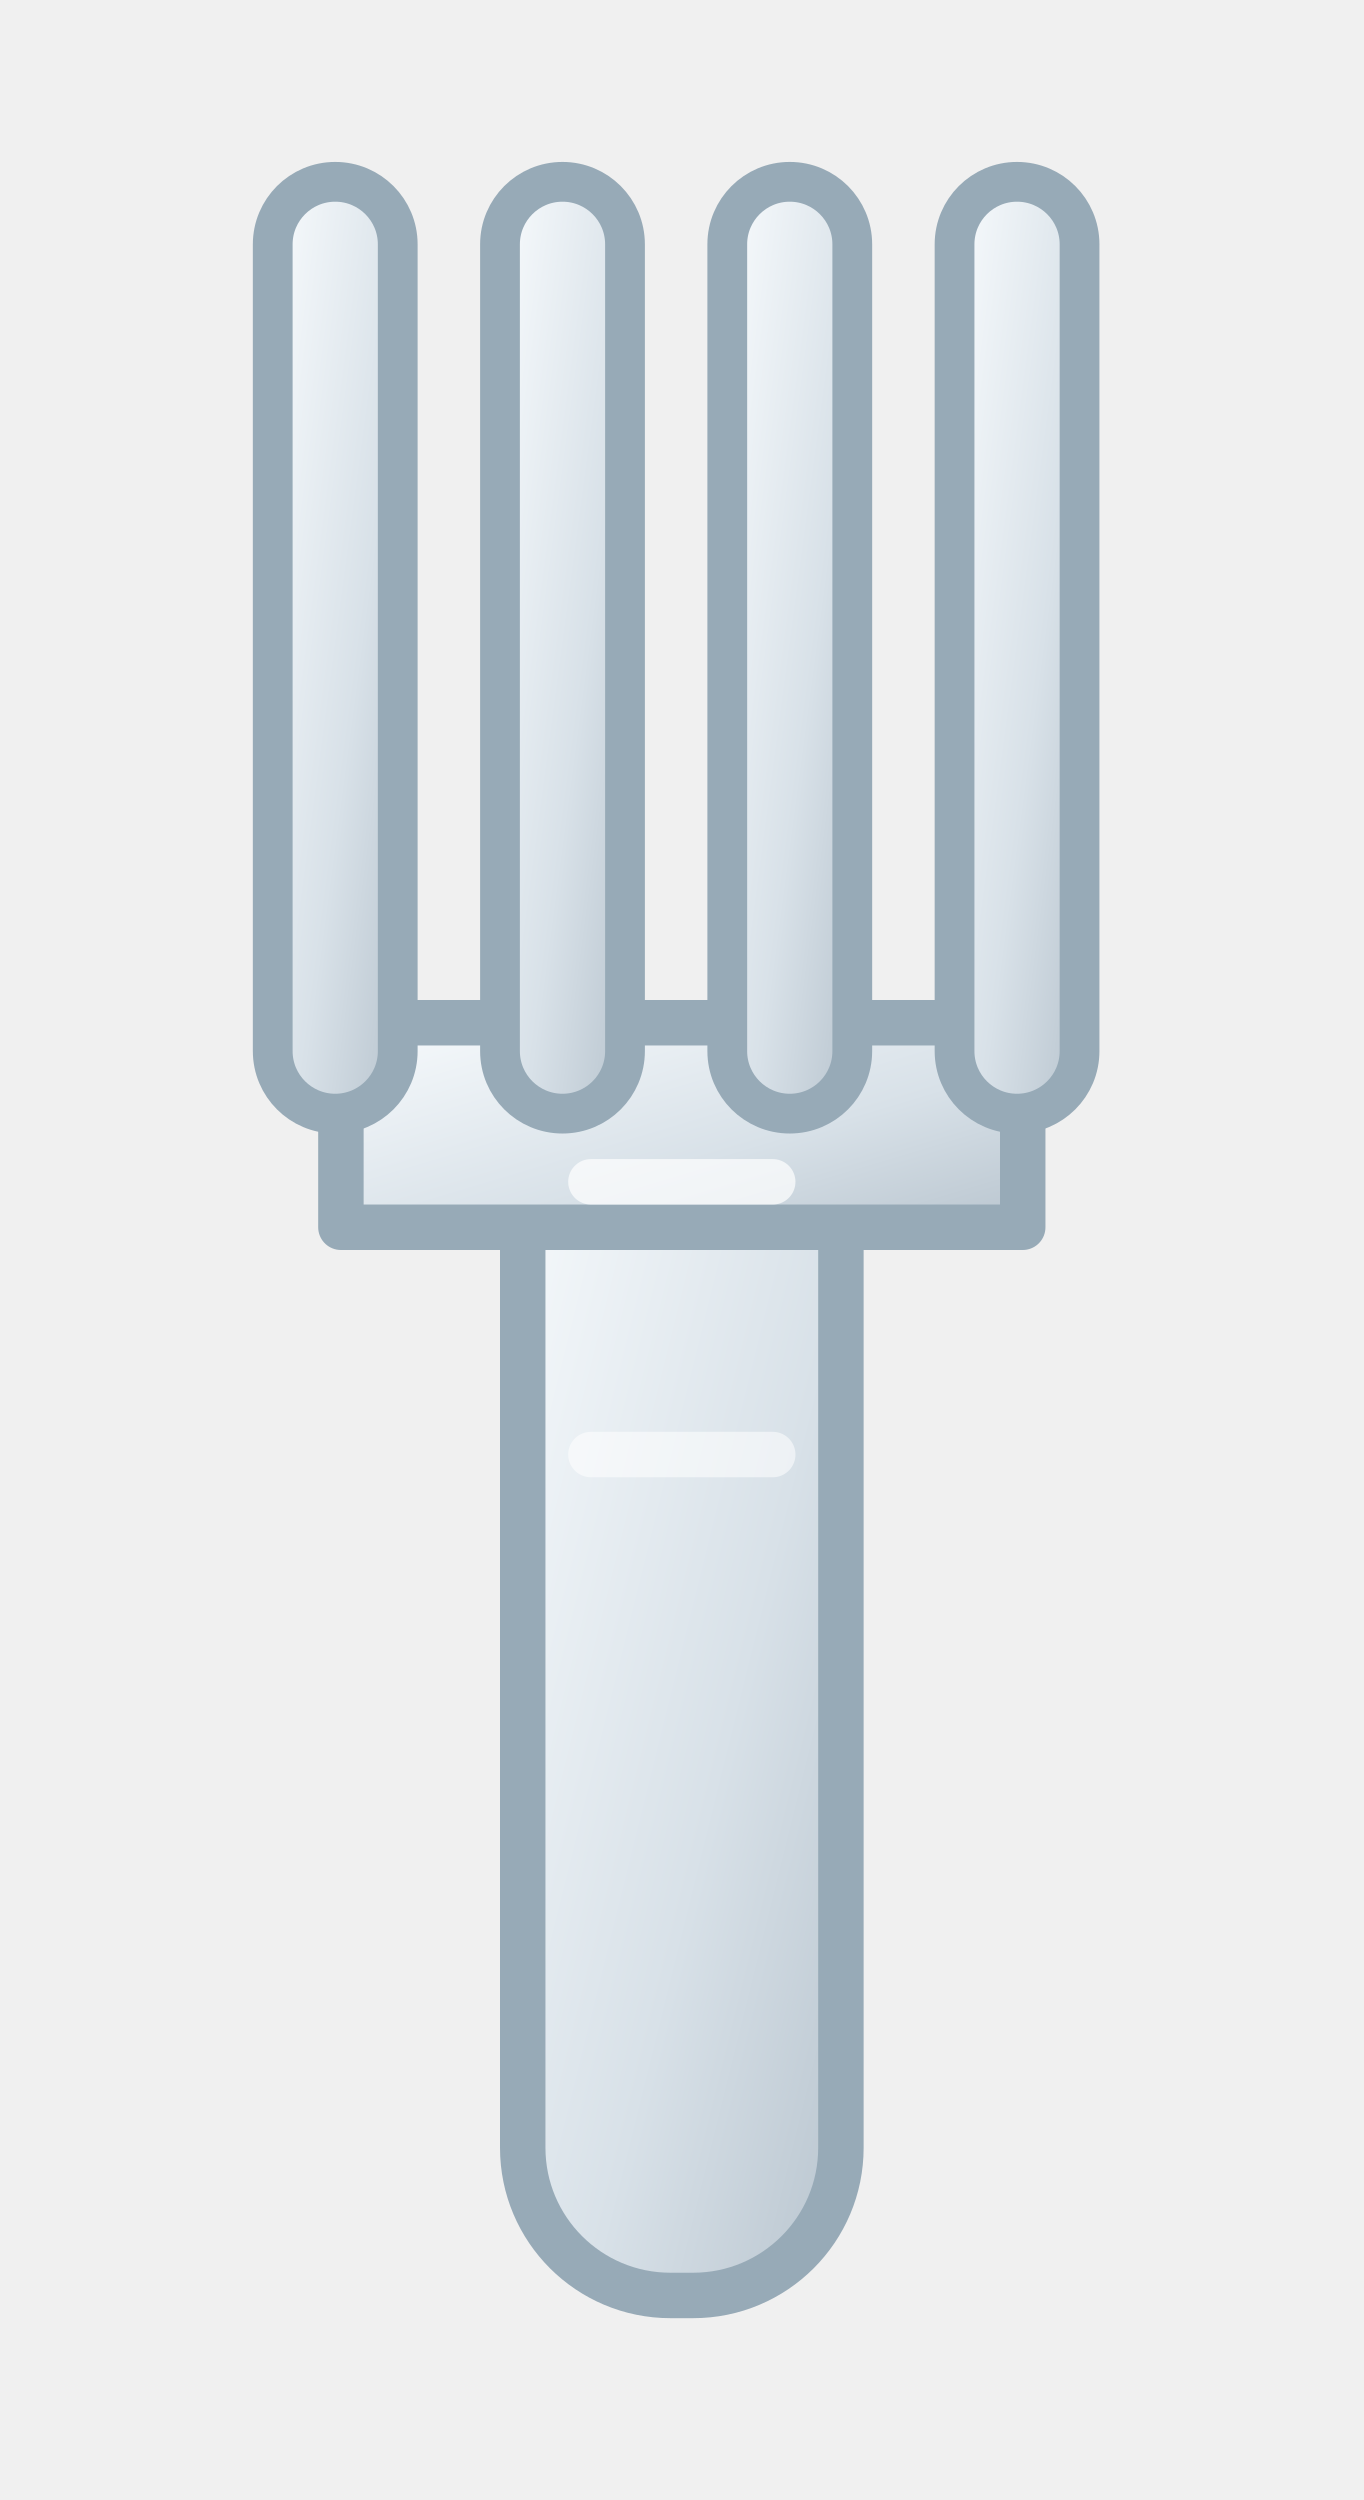
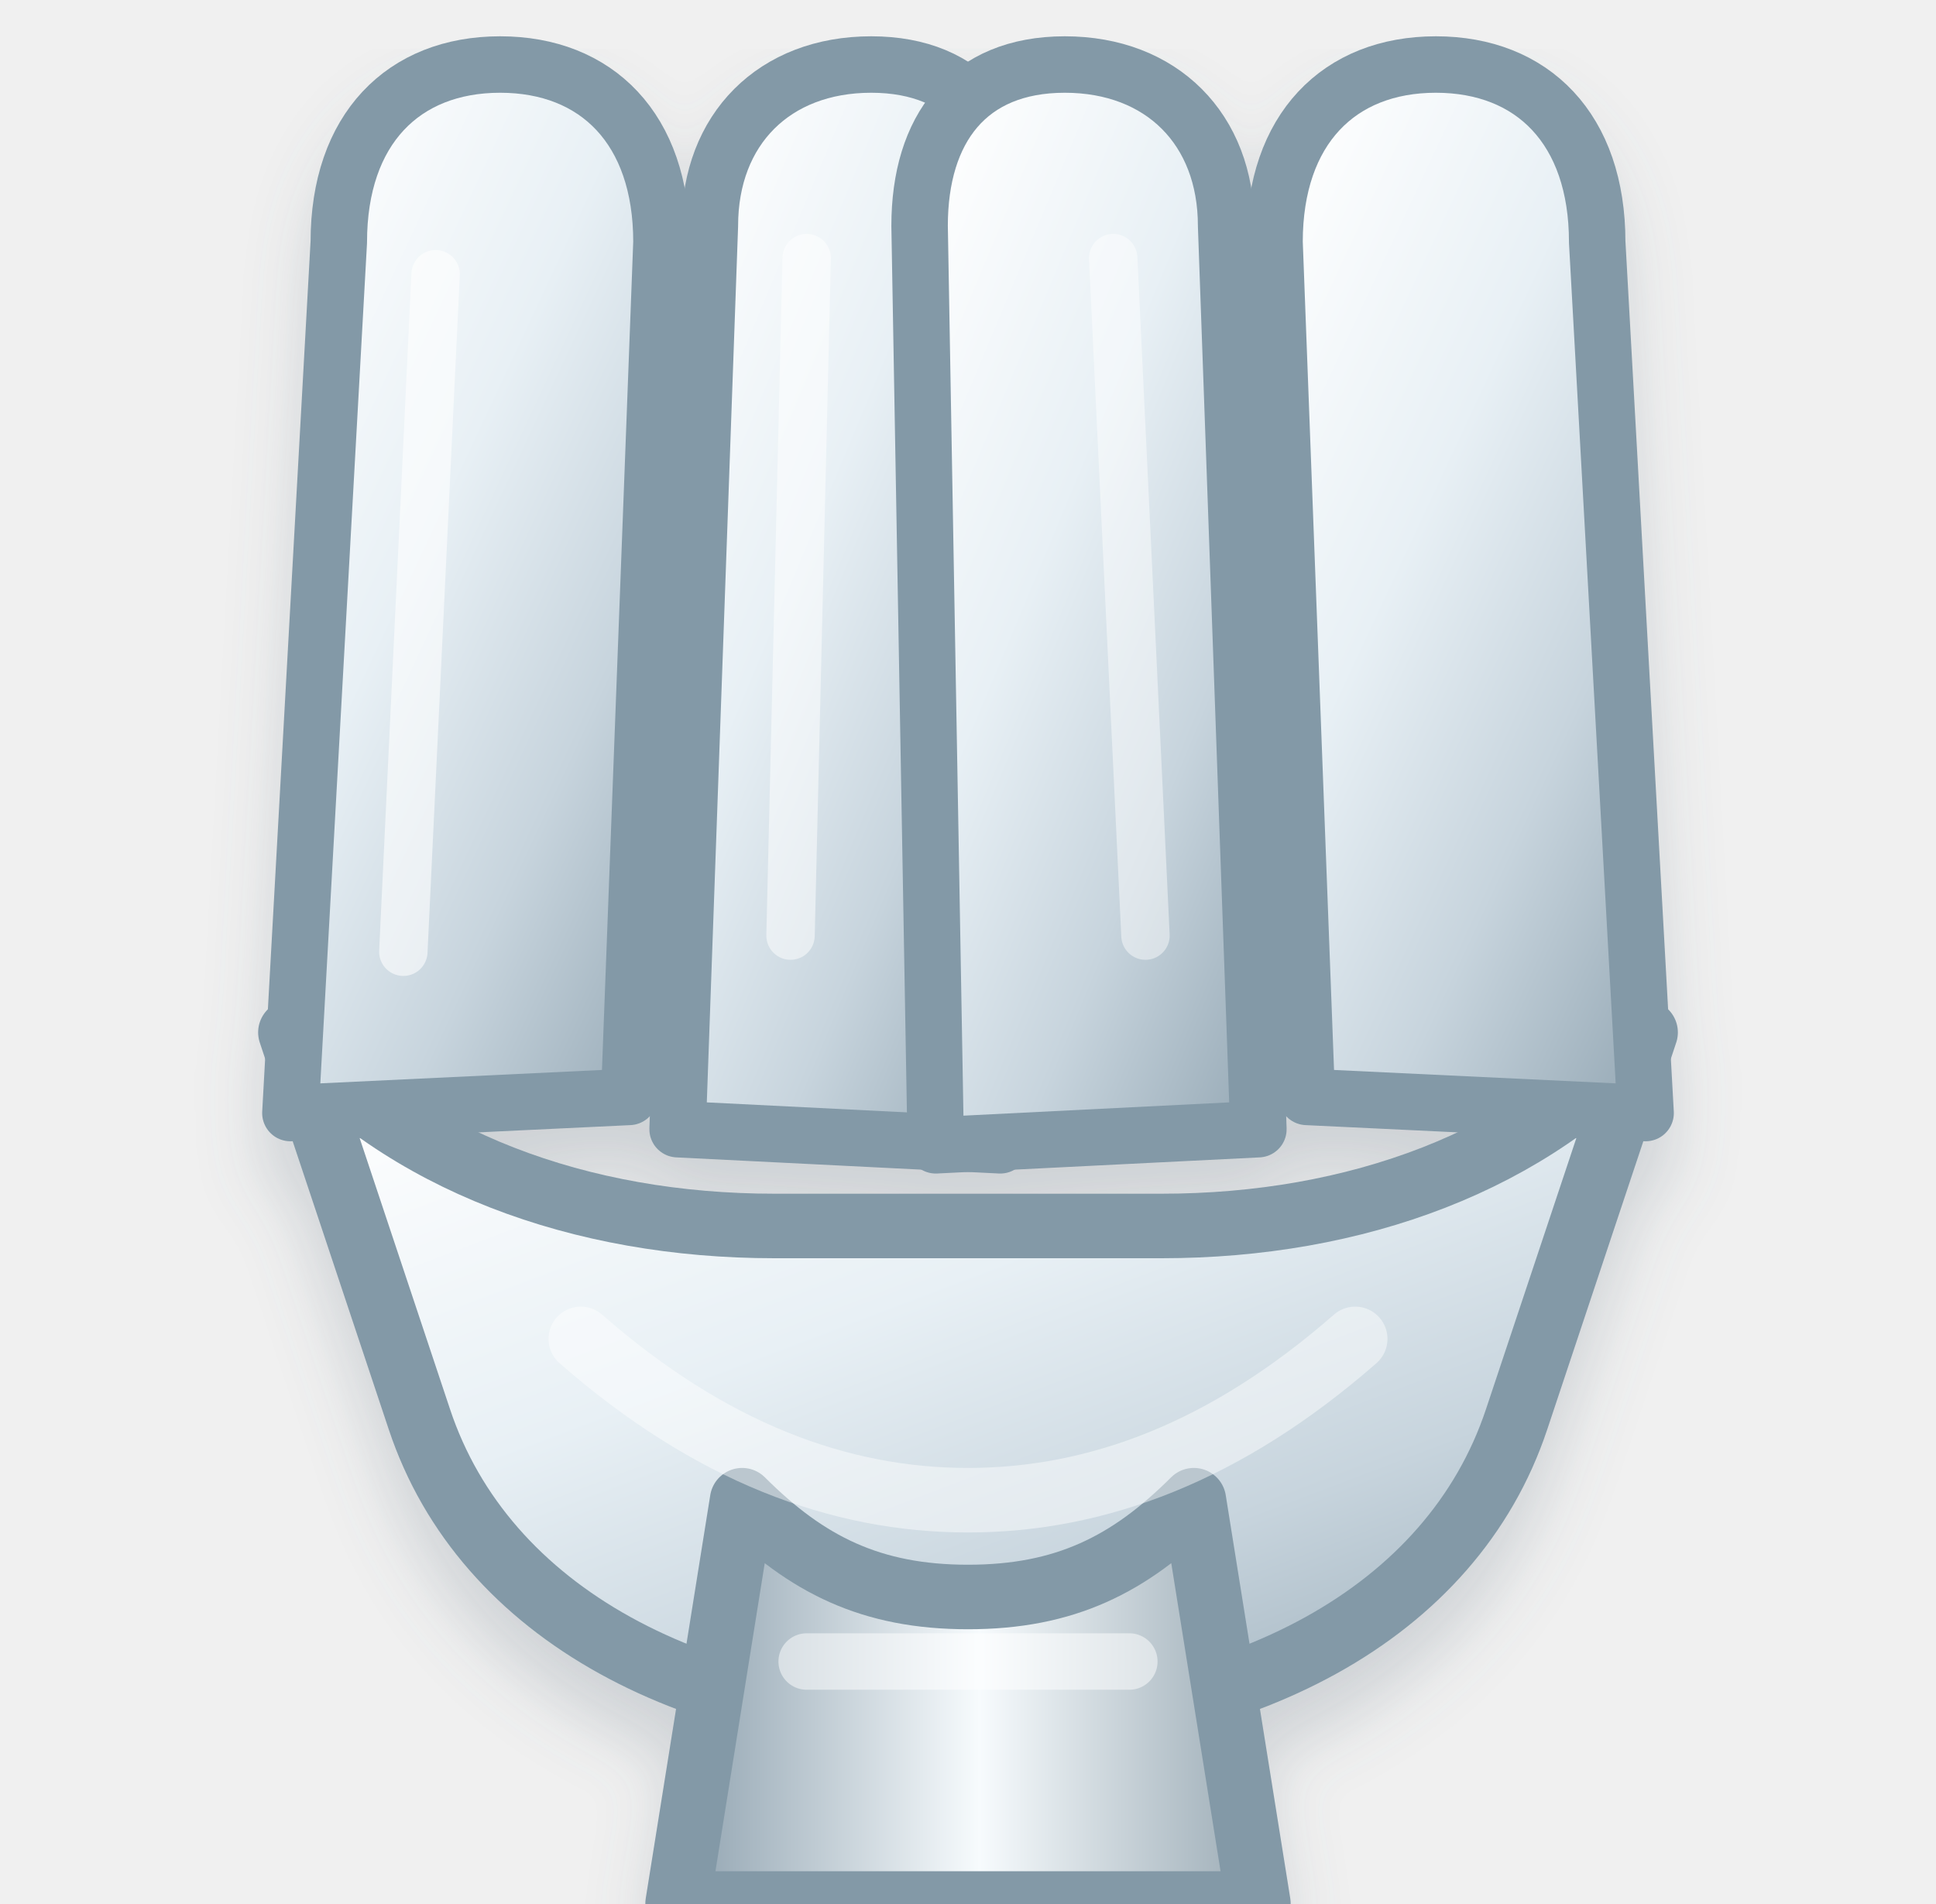
- <svg xmlns="http://www.w3.org/2000/svg" viewBox="0 0 120 220" role="img" aria-labelledby="title desc">
+ <svg xmlns="http://www.w3.org/2000/svg" viewBox="0 0 120 118" role="img" aria-labelledby="title desc">
  <defs>
-     <linearGradient id="forkMetal" x1="0%" x2="100%" y1="0%" y2="100%">
-       <stop offset="0%" stop-color="#f8fbfd" />
-       <stop offset="60%" stop-color="#d8e1e8" />
-       <stop offset="100%" stop-color="#b9c5cf" />
+     <linearGradient id="forkMetal" x1="13%" x2="88%" y1="0%" y2="100%">
+       <stop offset="0%" stop-color="#ffffff" />
+       <stop offset="40%" stop-color="#e8f0f5" />
+       <stop offset="72%" stop-color="#c7d4dd" />
+       <stop offset="100%" stop-color="#9dafbb" />
    </linearGradient>
+     <linearGradient id="forkShade" x1="0%" x2="100%" y1="0%" y2="0%">
+       <stop offset="0%" stop-color="#8fa2af" />
+       <stop offset="52%" stop-color="#f7fbfd" />
+       <stop offset="100%" stop-color="#9babb5" />
+     </linearGradient>
+     <filter id="softShadow" x="-20%" y="-15%" width="140%" height="140%">
+       <feDropShadow dx="0" dy="3" stdDeviation="2" flood-color="#667883" flood-opacity="0.24" />
+     </filter>
  </defs>
-   <rect x="46" y="90" width="28" height="112" rx="13" fill="url(#forkMetal)" stroke="#97aab7" stroke-width="4" />
-   <path d="M30 90H90V108H30Z" fill="url(#forkMetal)" stroke="#97aab7" stroke-width="4" stroke-linejoin="round" />
-   <rect x="24" y="16" width="11" height="82" rx="5.5" fill="url(#forkMetal)" stroke="#97aab7" stroke-width="3.5" />
-   <rect x="44" y="16" width="11" height="82" rx="5.5" fill="url(#forkMetal)" stroke="#97aab7" stroke-width="3.5" />
-   <rect x="64" y="16" width="11" height="82" rx="5.5" fill="url(#forkMetal)" stroke="#97aab7" stroke-width="3.5" />
-   <rect x="84" y="16" width="11" height="82" rx="5.5" fill="url(#forkMetal)" stroke="#97aab7" stroke-width="3.5" />
-   <path d="M52 104H68" stroke="#ffffff" stroke-linecap="round" stroke-width="4" stroke-opacity="0.7" />
-   <path d="M52 128H68" stroke="#ffffff" stroke-linecap="round" stroke-width="4" stroke-opacity="0.55" />
+   <g filter="url(#softShadow)" stroke="#8399a7" stroke-linejoin="round">
+     <path d="M18 64C25 72 36 76 48 76H72C84 76 95 72 102 64L94 88C90 100 77 107 60 107C43 107 30 100 26 88Z" fill="url(#forkMetal)" stroke-width="4" />
+     <path d="M46 93C50 97 54 99 60 99C66 99 70 97 74 93L78 118H42Z" fill="url(#forkShade)" stroke-width="4" />
+     <path d="M18 69L21 15C21 8 25 4 31 4C37 4 41 8 41 15L39 68Z" fill="url(#forkMetal)" stroke-width="3.5" />
+     <path d="M42 70L44 14C44 8 48 4 54 4C60 4 63 8 63 14L62 71Z" fill="url(#forkMetal)" stroke-width="3.5" />
+     <path d="M58 71L57 14C57 8 60 4 66 4C72 4 76 8 76 14L78 70Z" fill="url(#forkMetal)" stroke-width="3.5" />
+     <path d="M81 68L79 15C79 8 83 4 89 4C95 4 99 8 99 15L102 69Z" fill="url(#forkMetal)" stroke-width="3.5" />
+   </g>
+   <path d="M27 17L25 59" stroke="#ffffff" stroke-linecap="round" stroke-width="3" stroke-opacity="0.58" />
+   <path d="M50 16L49 58" stroke="#ffffff" stroke-linecap="round" stroke-width="3" stroke-opacity="0.5" />
+   <path d="M69 16L71 58" stroke="#ffffff" stroke-linecap="round" stroke-width="3" stroke-opacity="0.45" />
+   <path d="M36 83C44 90 52 93 60 93C68 93 76 90 84 83" fill="none" stroke="#ffffff" stroke-linecap="round" stroke-width="4" stroke-opacity="0.45" />
+   <path d="M50 103H70" stroke="#ffffff" stroke-linecap="round" stroke-width="3.5" stroke-opacity="0.5" />
</svg>
